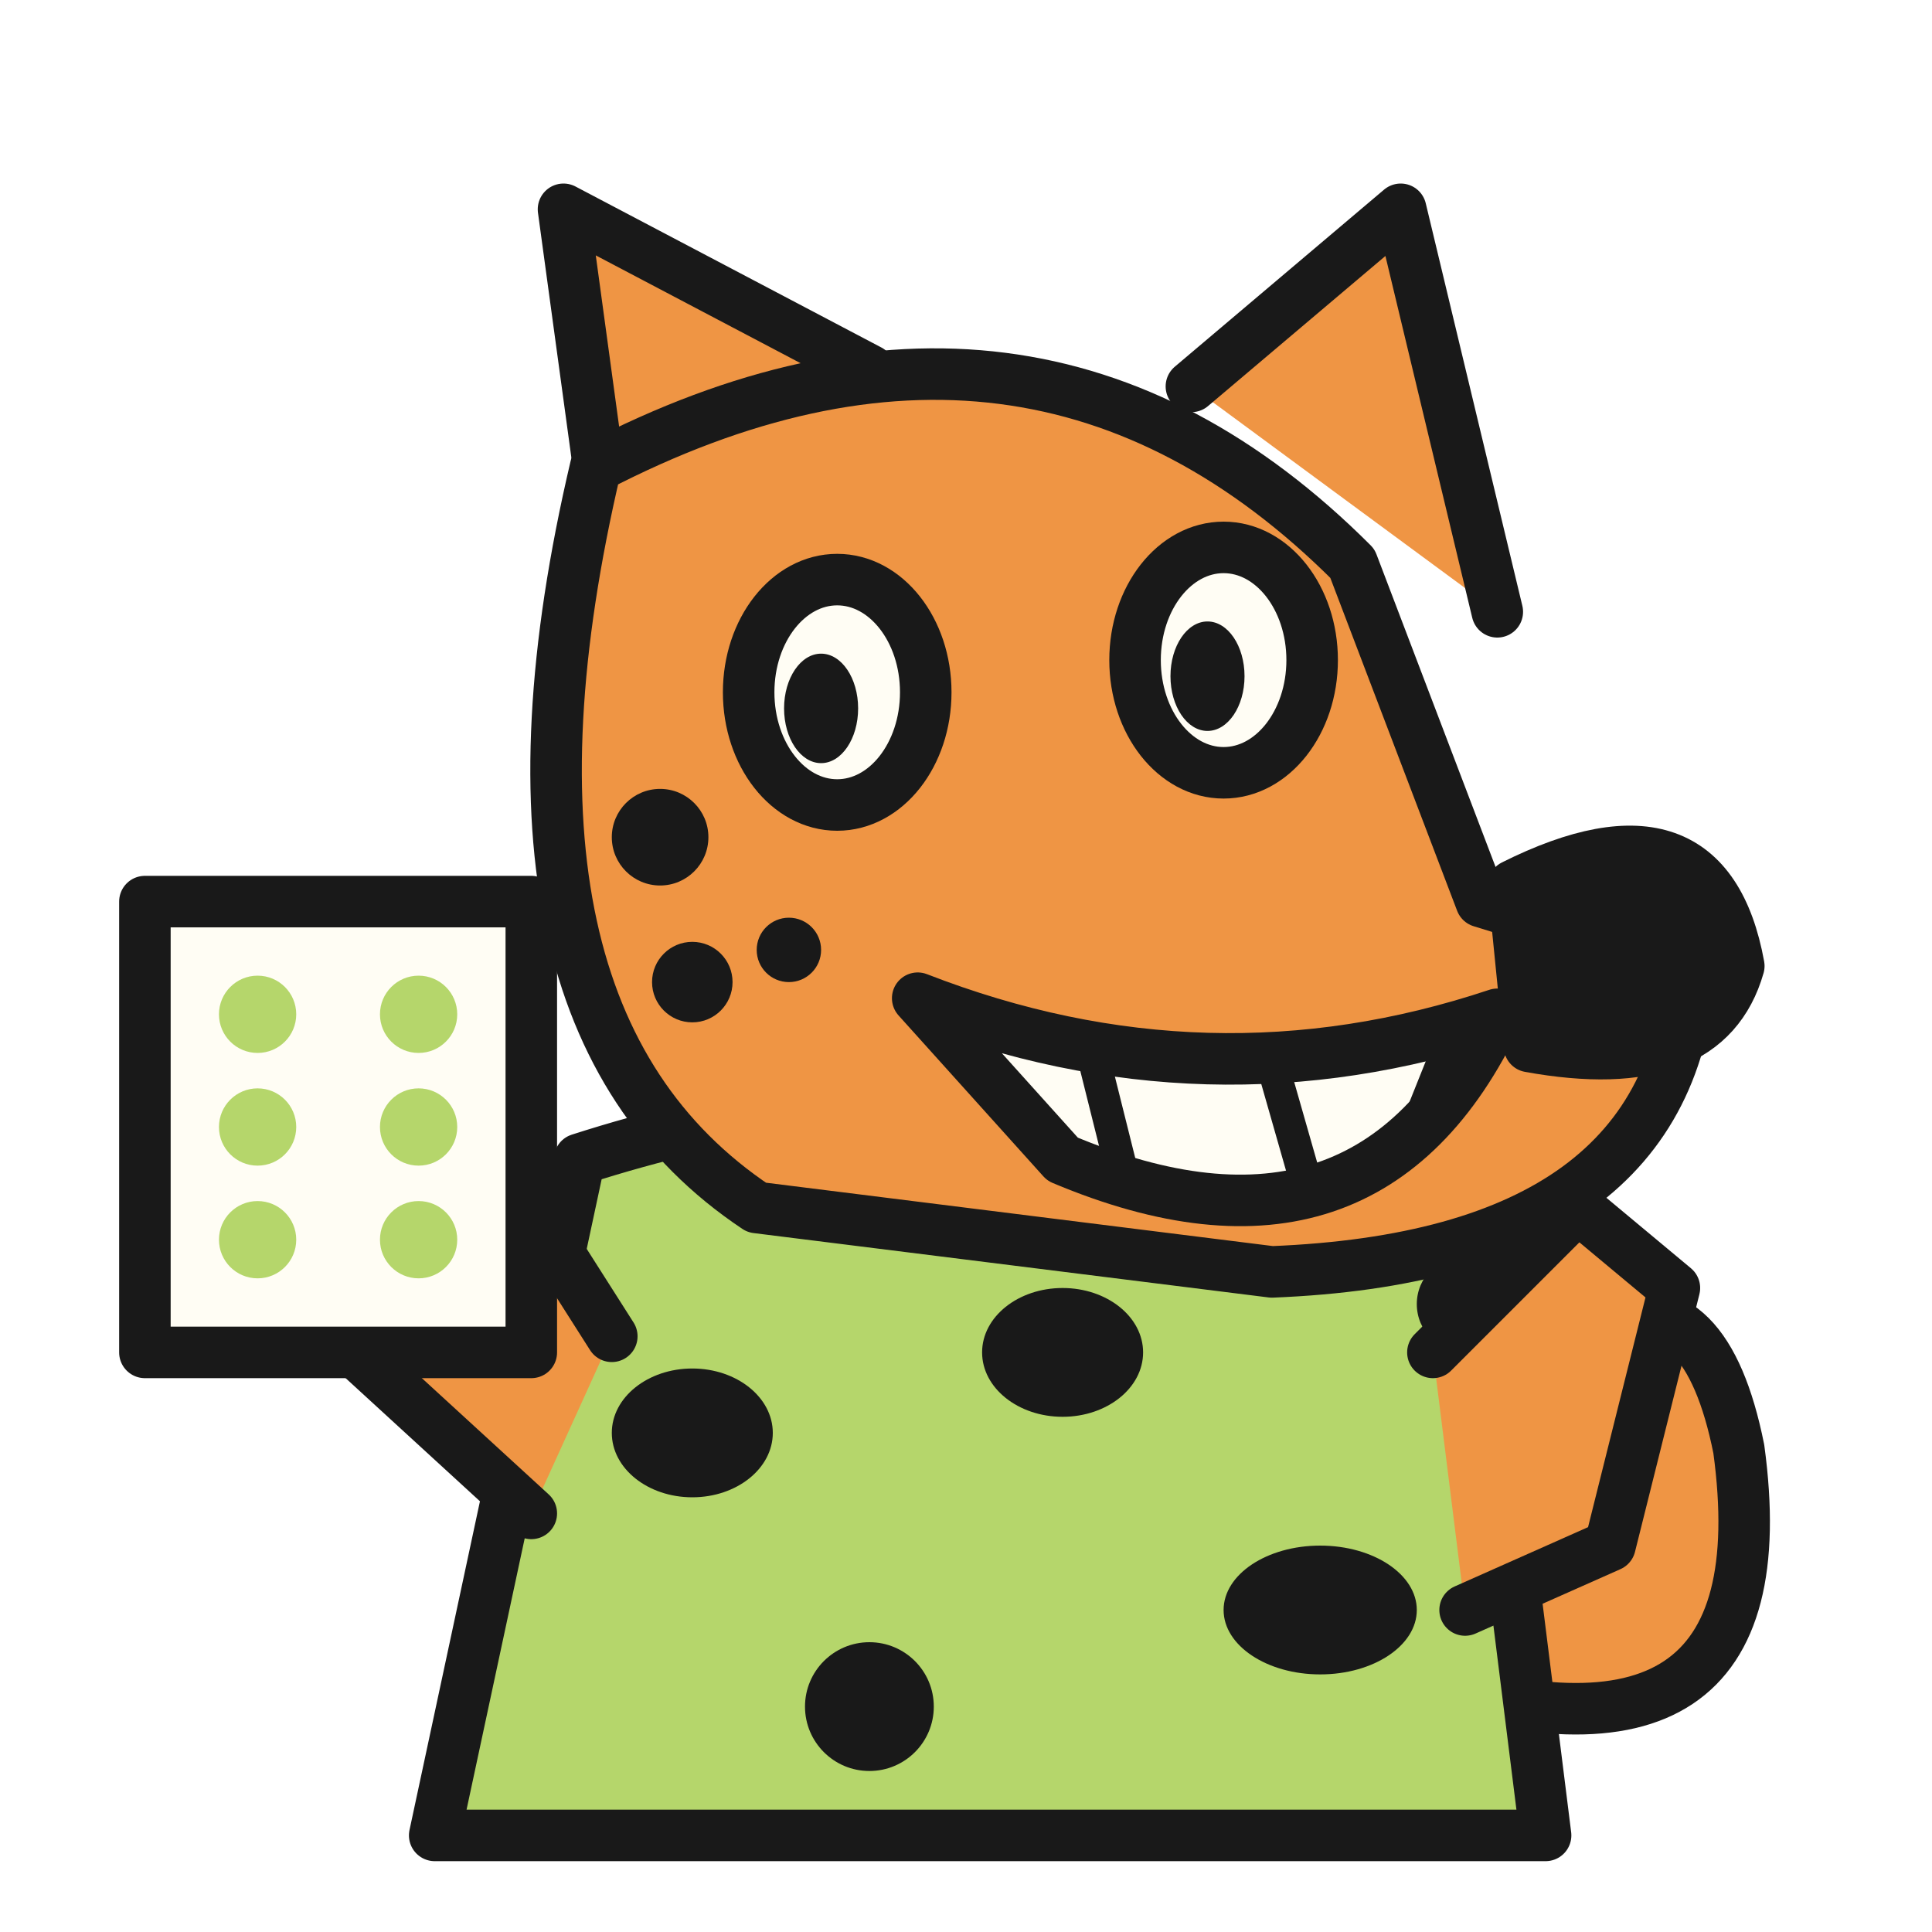
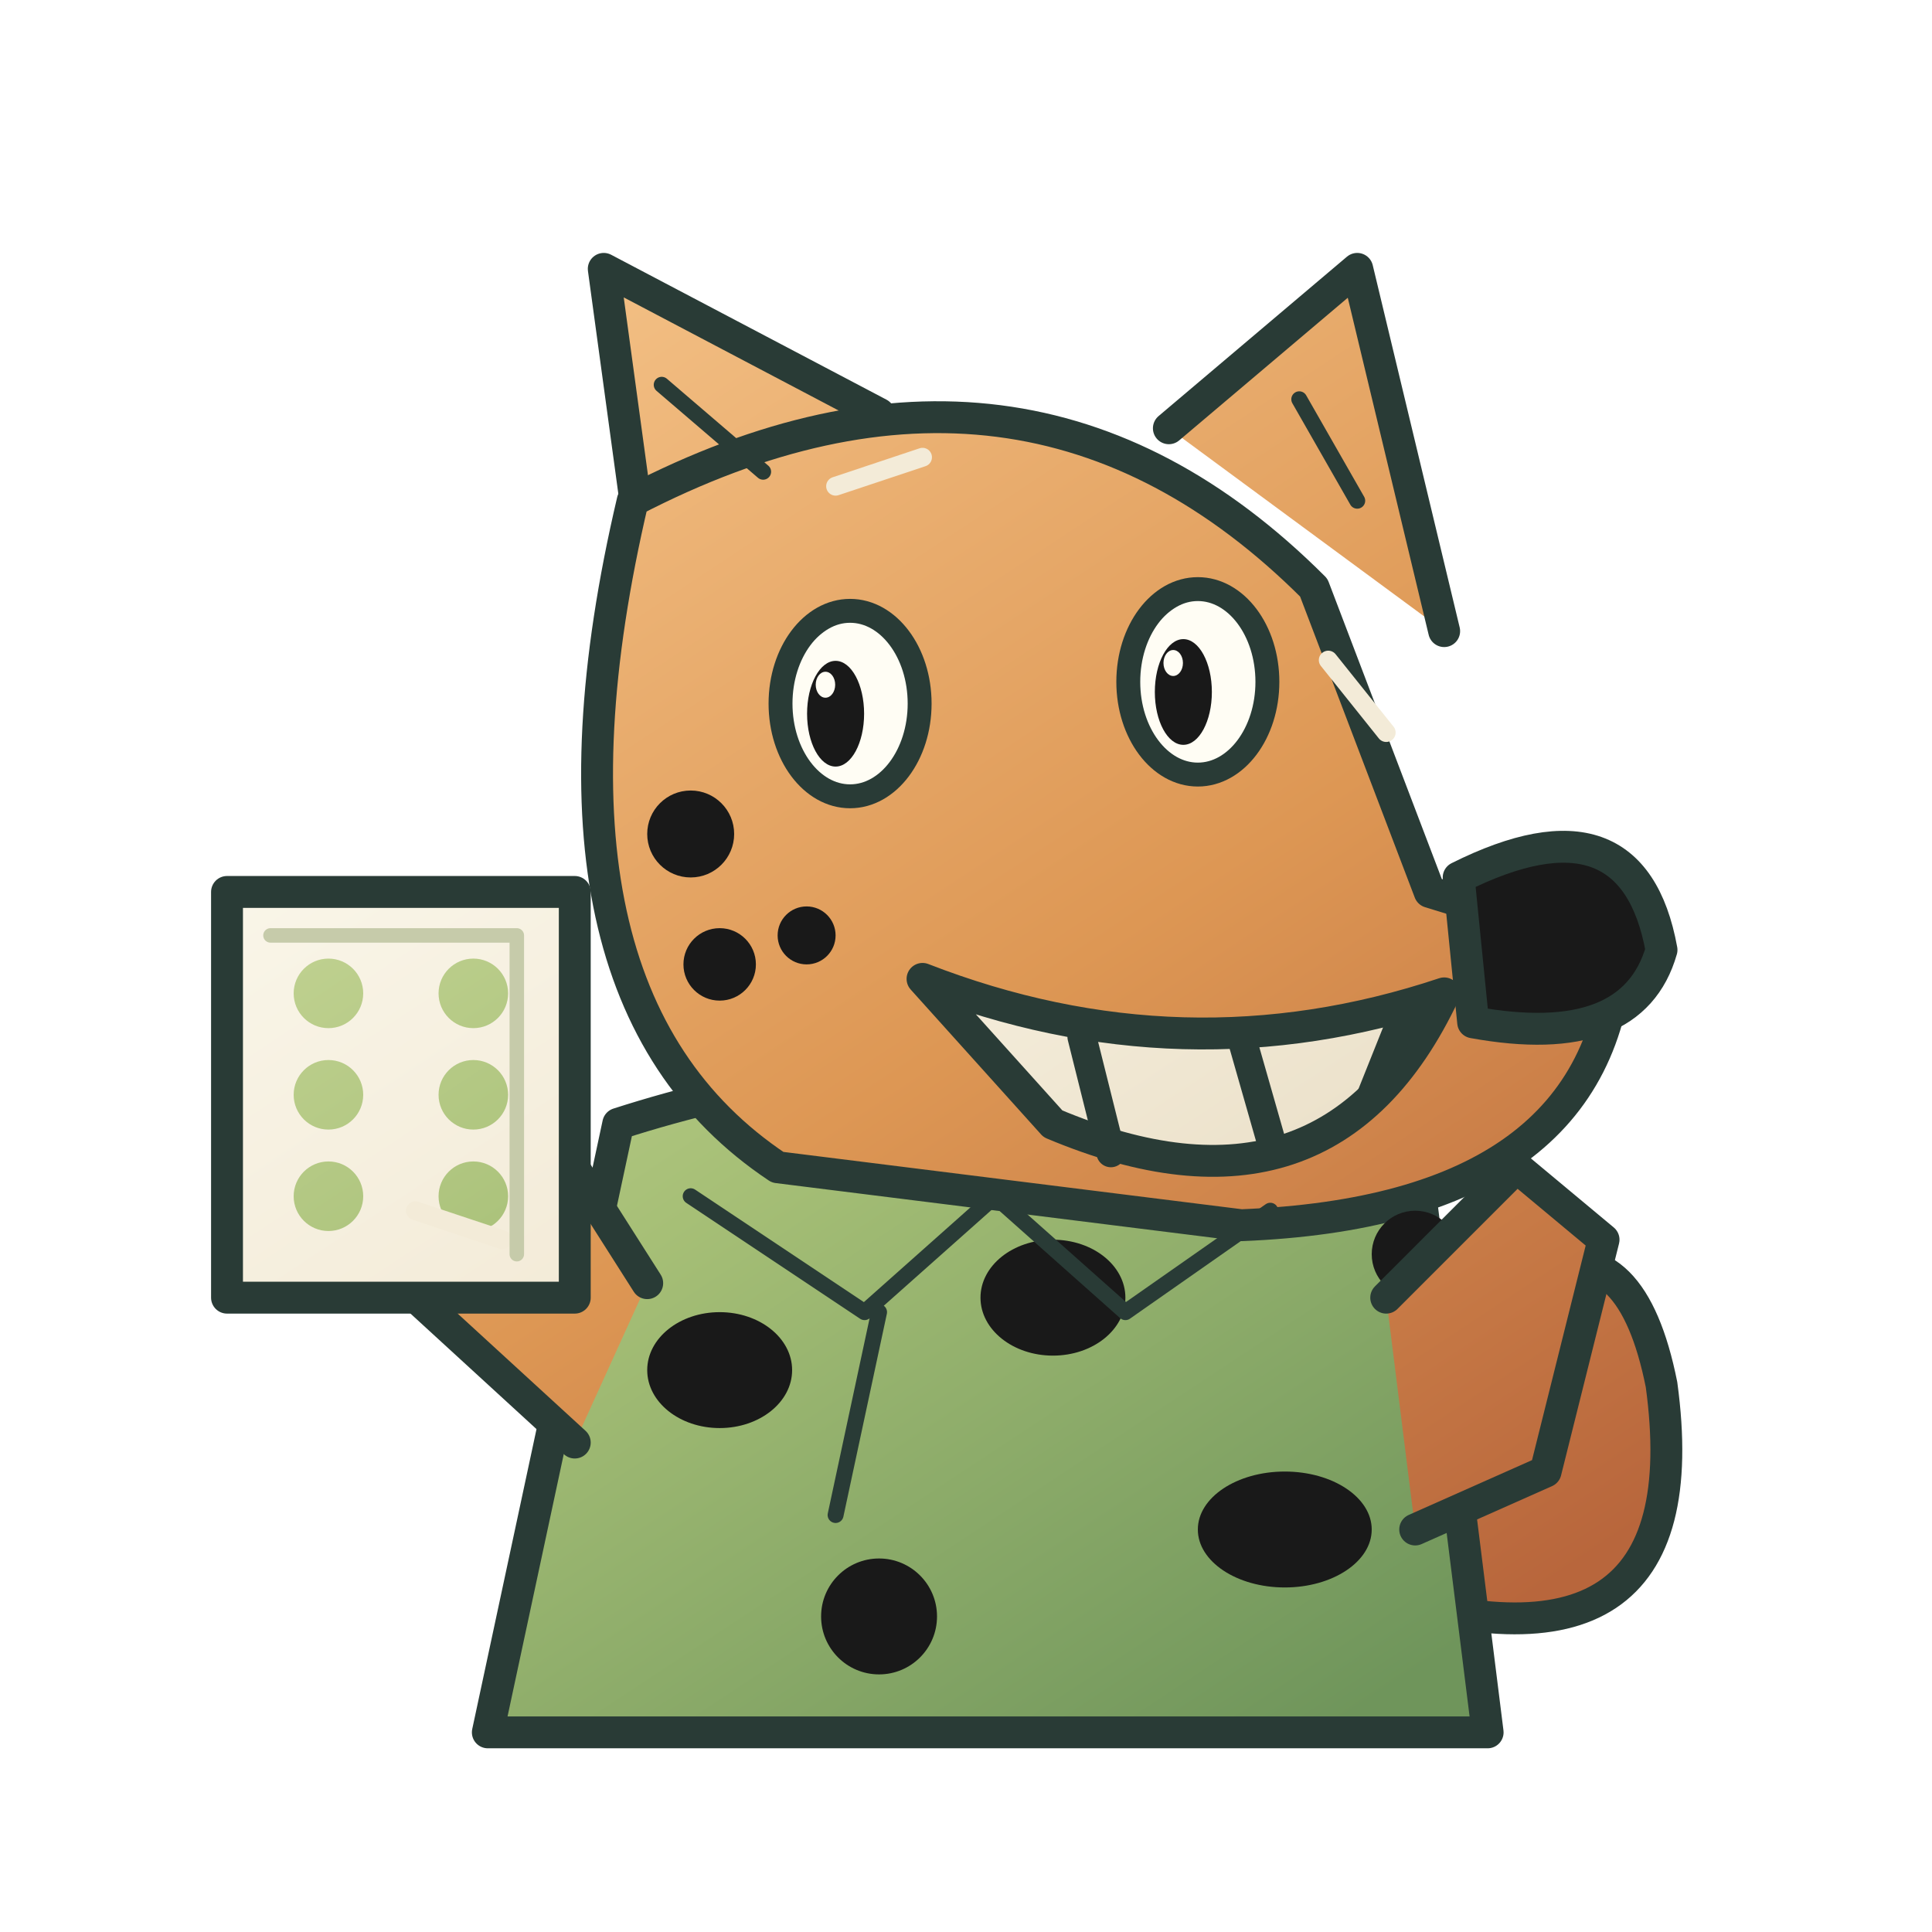
- <svg xmlns="http://www.w3.org/2000/svg" width="120" height="120" class="avatar sw-avatar " viewBox="0 0 120 120" fill="none" stroke="#191919" stroke-width="3.2" stroke-linecap="round" stroke-linejoin="round" aria-hidden="true">
-   <path d="M87 104q24 8 21-14-2-10-8-8l-1 11-14-4" fill="#ef9544" />
-   <path d="M36 72q28-9 55 2l5 40H27z" fill="#b5d66b" />
-   <path d="m38 35-3-22 19 10m20 1 13-11 6 25" fill="#ef9544" />
-   <path d="M37 29q27-14 47 6l8 21 13 4q-1 18-26 19L47 75q-18-12-10-46z" fill="#ef9544" />
-   <g fill="#fffdf4">
-     <ellipse cx="52" cy="43" rx="5.5" ry="7" />
-     <ellipse cx="76" cy="41" rx="5.5" ry="7" />
+ <svg xmlns="http://www.w3.org/2000/svg" width="120" height="120" class="avatar sw-avatar " viewBox="0 0 120 120" fill="none" stroke="#293b36" stroke-width="2.2" stroke-linecap="round" stroke-linejoin="round" aria-hidden="true">
+   <defs>
+     <linearGradient id="p-_R_0_-ef9544" x1="22" y1="12" x2="88" y2="112" gradientUnits="userSpaceOnUse">
+       <stop stop-color="#f6c58b" />
+       <stop offset=".55" stop-color="#dd9754" />
+       <stop offset="1" stop-color="#b8663c" />
+     </linearGradient>
+     <linearGradient id="p-_R_0_-b5d66b" x1="22" y1="12" x2="88" y2="112" gradientUnits="userSpaceOnUse">
+       <stop stop-color="#dce5ad" />
+       <stop offset=".55" stop-color="#a6bf76" />
+       <stop offset="1" stop-color="#6f955b" />
+     </linearGradient>
+     <linearGradient id="p-_R_0_-fffdf4" x1="22" y1="12" x2="88" y2="112" gradientUnits="userSpaceOnUse">
+       <stop stop-color="#fffef6" />
+       <stop offset=".55" stop-color="#f3ebd8" />
+       <stop offset="1" stop-color="#dfd1b4" />
+     </linearGradient>
+   </defs>
+   <g data-portrait-drawing="" transform="translate(6 5) scale(.9)">
+     <path d="M87 104q24 8 21-14-2-10-8-8l-1 11-14-4" fill="url(#p-_R_0_-ef9544)" />
+     <path d="M36 72q28-9 55 2l5 40H27z" fill="url(#p-_R_0_-b5d66b)" />
+     <path d="m38 35-3-22 19 10m20 1 13-11 6 25" fill="url(#p-_R_0_-ef9544)" />
+     <path d="M37 29q27-14 47 6l8 21 13 4q-1 18-26 19L47 75q-18-12-10-46z" fill="url(#p-_R_0_-ef9544)" />
+     <g>
+       <g>
+         <ellipse cx="52" cy="43" rx="4.8" ry="6.4" fill="#fffdf4" stroke-width="1.65" />
+         <ellipse cx="51" cy="43.7" rx="1.968" ry="3.648" fill="#191919" stroke="none" />
+         <ellipse cx="50.3" cy="41.7" rx="0.672" ry="0.896" fill="#fffdf4" stroke="none" />
+         <path d="M48.544 38.84q3.36-3.84 6.72-.5" fill="none" stroke-width="1.1" opacity=".45" />
+       </g>
+       <g>
+         <ellipse cx="76" cy="41.5" rx="4.8" ry="6.4" fill="#fffdf4" stroke-width="1.65" />
+         <ellipse cx="75" cy="42.2" rx="1.968" ry="3.648" fill="#191919" stroke="none" />
+         <ellipse cx="74.3" cy="40.2" rx="0.672" ry="0.896" fill="#fffdf4" stroke="none" />
+         <path d="M72.544 37.34q3.36-3.84 6.72-.5" fill="none" stroke-width="1.1" opacity=".45" />
+       </g>
+     </g>
+     <path d="M94 55q12-6 14 5-2 7-13 5z" fill="#191919" />
+     <path d="M57 62q18 7 36 1-8 17-27 9z" fill="url(#p-_R_0_-fffdf4)" />
+     <path d="m68 66 2 8m9-8 2 7m9-8-2 5" fill="none" stroke-width="2" />
    <g fill="#191919" stroke="none">
-       <ellipse cx="51" cy="44" rx="2.3" ry="3.4" />
-       <ellipse cx="75" cy="42" rx="2.3" ry="3.4" />
+       <circle cx="41" cy="52" r="3" />
+       <circle cx="43" cy="61" r="2.5" />
+       <circle cx="49" cy="59" r="2" />
+       <ellipse cx="43" cy="89" rx="5" ry="4" />
+       <ellipse cx="66" cy="84" rx="5" ry="4" />
+       <ellipse cx="82" cy="100" rx="6" ry="4" />
+       <circle cx="54" cy="106" r="4" />
+       <circle cx="91" cy="81" r="3" />
    </g>
-   </g>
-   <path d="M94 55q12-6 14 5-2 7-13 5z" fill="#191919" />
-   <path d="M57 62q18 7 36 1-8 17-27 9z" fill="#fffdf4" />
-   <path d="m68 66 2 8m9-8 2 7m9-8-2 5" fill="none" stroke-width="2" />
-   <g fill="#191919" stroke="none">
-     <circle cx="41" cy="52" r="3" />
-     <circle cx="43" cy="61" r="2.5" />
-     <circle cx="49" cy="59" r="2" />
-     <ellipse cx="43" cy="89" rx="5" ry="4" />
-     <ellipse cx="66" cy="84" rx="5" ry="4" />
-     <ellipse cx="82" cy="100" rx="6" ry="4" />
-     <circle cx="54" cy="106" r="4" />
-     <circle cx="91" cy="81" r="3" />
-   </g>
-   <path d="m33 94-12-11 2-13 8 2 7 11m51 1 9-9 6 5-4 16-9 4" fill="#ef9544" />
-   <path d="M9 56h24v28H9z" fill="#fffdf4" />
-   <g fill="#b5d66b" stroke="none">
-     <circle cx="16" cy="63" r="2.4" />
-     <circle cx="26" cy="63" r="2.4" />
-     <circle cx="16" cy="70" r="2.4" />
-     <circle cx="26" cy="70" r="2.4" />
-     <circle cx="16" cy="77" r="2.4" />
-     <circle cx="26" cy="77" r="2.4" />
+     <path d="m33 94-12-11 2-13 8 2 7 11m51 1 9-9 6 5-4 16-9 4" fill="url(#p-_R_0_-ef9544)" />
+     <path d="M9 56h24v28H9z" fill="url(#p-_R_0_-fffdf4)" />
+     <g fill="url(#p-_R_0_-b5d66b)" stroke="none">
+       <circle cx="16" cy="63" r="2.4" />
+       <circle cx="26" cy="63" r="2.4" />
+       <circle cx="16" cy="70" r="2.4" />
+       <circle cx="26" cy="70" r="2.4" />
+       <circle cx="16" cy="77" r="2.4" />
+       <circle cx="26" cy="77" r="2.4" />
+     </g>
+     <path d="m39 21 7 6m37-5 4 7M41 77l12 8 9-8 9 8 10-7M54 85l-3 14" fill="none" stroke-width="1.1" />
+     <path d="m51 28 6-2m28 14 4 5m-67 33 6 2" fill="none" stroke="#f3ebd8" stroke-width="1.3" />
+     <path d="M12 59h17v22" fill="none" stroke="#c6cbaa" stroke-width="1" />
  </g>
</svg>
